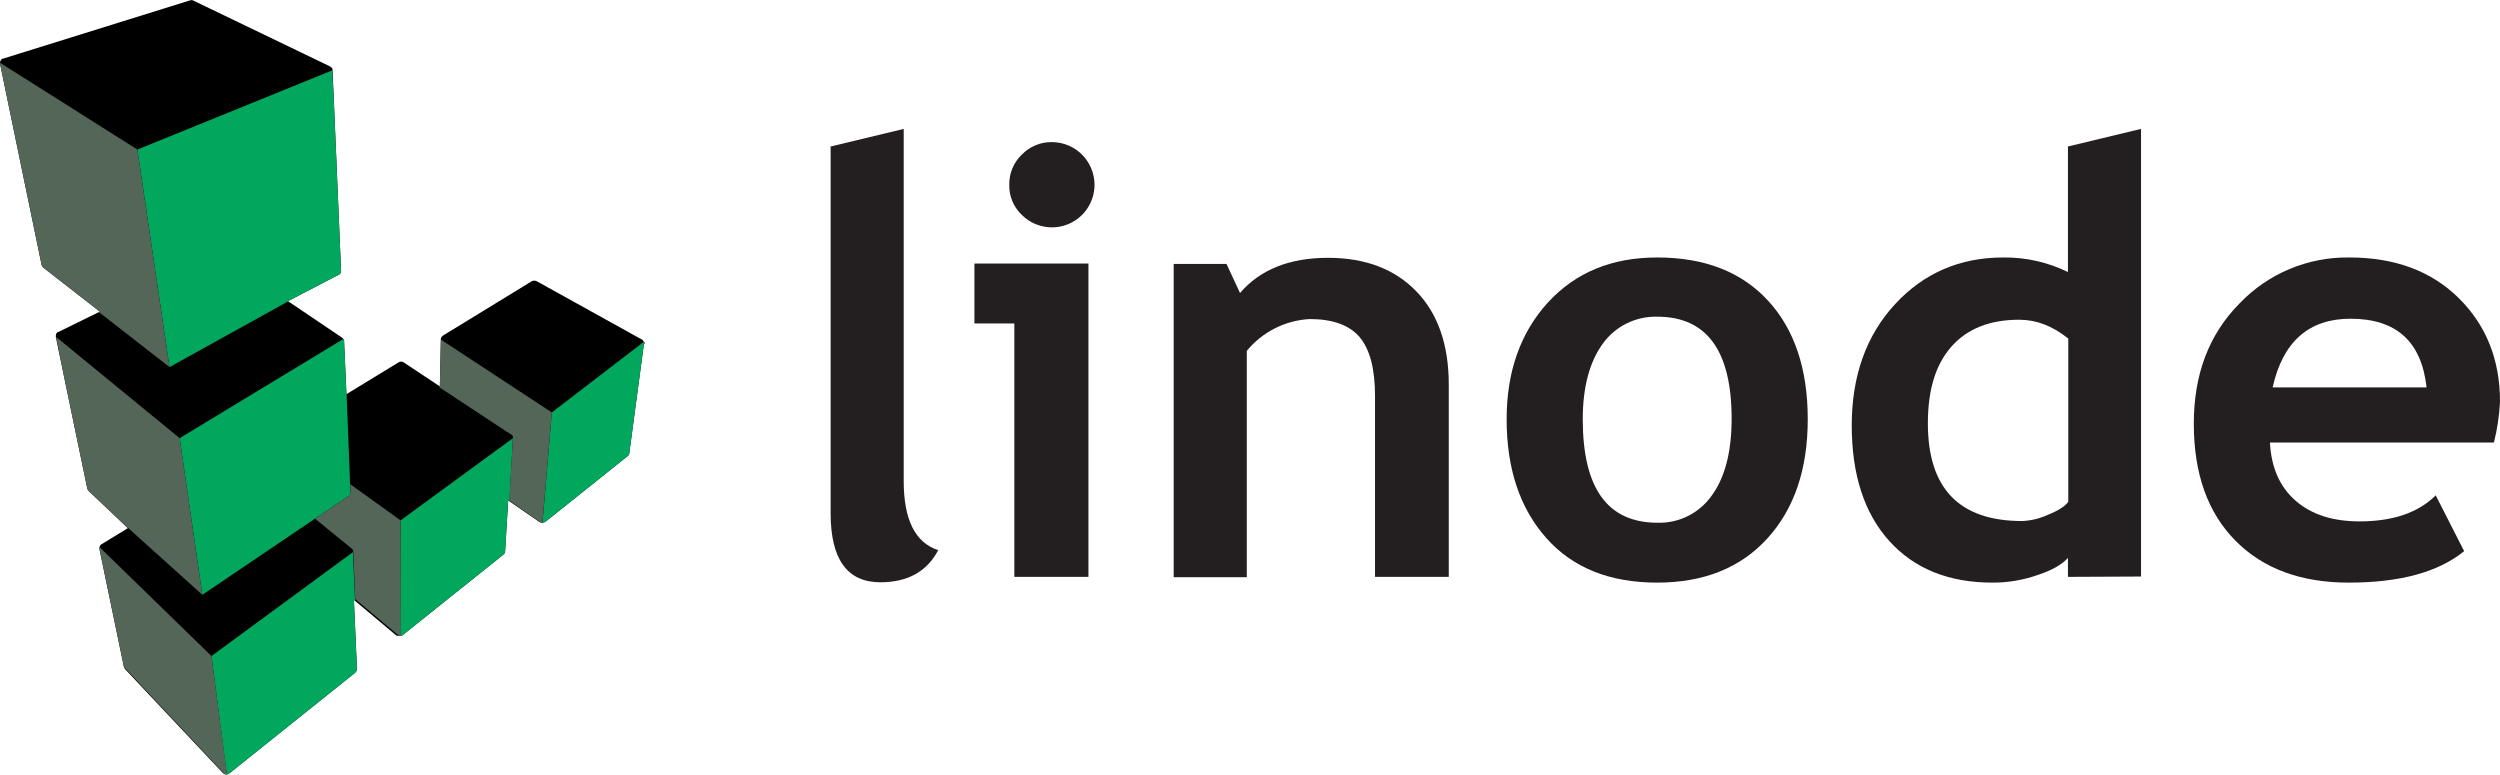
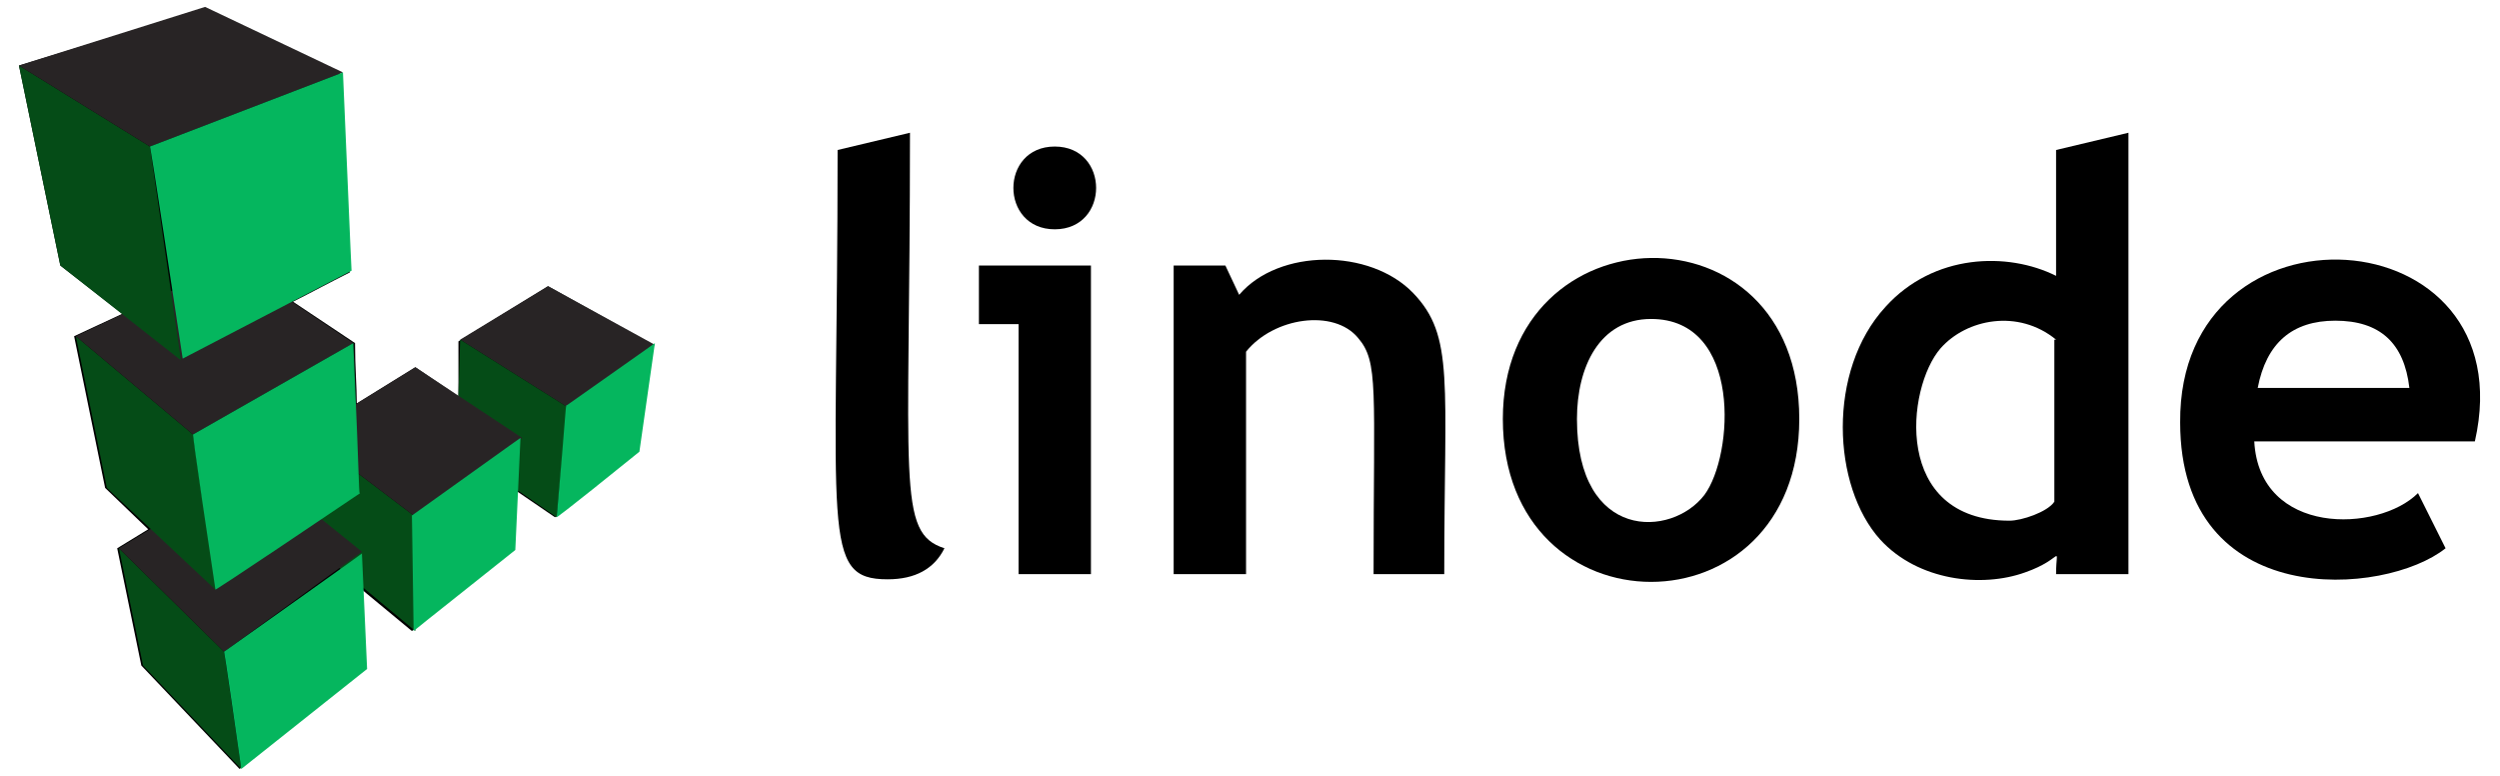
- <svg xmlns="http://www.w3.org/2000/svg" viewBox="0 0 738.9 228.9">
-   <defs>
-     <clipPath id="a">
-       <path d="M190.5,101.5v-.2c0-.1,0-.1-.1-.2a.1.1,0,0,0-.1-.1c0-.1-.1-.1-.1-.2l-.1-.1-.2-.2-.1-.1L158.6,83.1a1.708,1.708,0,0,0-1.4,0L130.9,99.2l-.1.1-.1.1-.1.1-.1.1c0,.1-.1.1-.1.2a.1.1,0,0,1-.1.1v.3l-.3,14-10.7-7.1a1.36,1.36,0,0,0-1.5,0l-15.4,9.4-.7-15.7v-.3a.1.1,0,0,0-.1-.1c0-.1,0-.1-.1-.2l-.1-.1-.1-.1-.1-.1-.1-.1L85.1,89l15-7.8a1.146,1.146,0,0,0,.7-1.3l-2.5-59v-.3c0-.1-.1-.2-.1-.3v-.1c-.1-.1-.1-.2-.2-.2a.1.1,0,0,1-.1-.1l-.1-.1a.1.1,0,0,1-.1-.1L57.2.2a1.183,1.183,0,0,0-1-.1L1,17.3H.9c-.1,0-.2.1-.3.1a.1.1,0,0,0-.1.1l-.2.2c0,.1-.1.1-.1.2s-.1.1-.1.2,0,.1-.1.2v.5L12.3,78.3a1.374,1.374,0,0,0,.5.8l16.7,13-12.2,6h-.2l-.1.1c-.1,0-.1.1-.2.2l-.1.1a.31.31,0,0,0-.1.2v.1c0,.1-.1.2-.1.4v.4l9.3,44.8a1.612,1.612,0,0,0,.4.7l11.6,11-7.7,4.7c-.1.1-.2.1-.3.2l-.1.1c-.1.1-.1.2-.2.3v.1c-.1.1-.1.2-.1.4v.4L36.6,197c.1.2.2.5.3.7l29,30.8.1.1h.1c.1.1.2.1.3.2a.9.9,0,0,0,.5.1.6.6,0,0,0,.4-.1h.2a663442882554.9,663442882554.9,0,0,1,.2-.2L105,198.8a1.606,1.606,0,0,0,.5-1.1l-.9-20.4,12.5,10.5h.1c.1.1.1.1.2.1h.2c.1,0,.3.1.4.1a.6.6,0,0,0,.4-.1h.2c.1,0,.1-.1.2-.1h.1l29.9-23.9a1.231,1.231,0,0,0,.5-1l.9-15,9.1,6.3h.1l.1.1c.1,0,.1,0,.2.1h.1c.1,0,.2.1.4.1a.6.6,0,0,0,.4-.1h.2c.1,0,.1-.1.2-.1h.1l24.4-19.5a1.05,1.05,0,0,0,.5-.9l4.3-32.1v-.1c.2-.1.2-.1.2-.2Z" style="fill:none" />
-     </clipPath>
-   </defs>
-   <path d="M245.5,43.3l21.6-5.2V142.2q0,17.1,10.2,20.4c-3.3,6.3-9,9.5-17.1,9.5q-14.7,0-14.7-20.4V43.3Z" style="fill:#231f20" />
-   <path d="M299.8,170.5V95.6H288V77.9h33.7v92.6ZM310.9,42a12.633,12.633,0,0,1,12.6,12.6A12.587,12.587,0,0,1,302,63.5a11.852,11.852,0,0,1-3.7-8.9,12.007,12.007,0,0,1,3.7-8.9A12.165,12.165,0,0,1,310.9,42Z" style="fill:#231f20" />
-   <path d="M406.4,170.5V117c0-7.9-1.5-13.7-4.5-17.3s-8-5.4-14.8-5.4a25.873,25.873,0,0,0-18.6,9.4v66.9H346.9V78h15.6l4,8.6c5.9-6.9,14.6-10.4,26-10.4q16.5,0,26.1,9.9t9.6,27.6v56.8Z" style="fill:#231f20" />
-   <path d="M445.3,123.9c0-14.1,4.1-25.6,12.2-34.5,8.2-8.9,18.9-13.3,32.3-13.3,14.1,0,25,4.3,32.8,12.8s11.7,20.2,11.7,35-4,26.5-11.9,35.2-18.8,13.1-32.6,13.1c-14.1,0-25-4.4-32.8-13.2s-11.7-20.5-11.7-35.1Zm22.5,0c0,20.4,7.3,30.6,22.1,30.6a18.923,18.923,0,0,0,16-8c3.9-5.3,5.9-12.9,5.9-22.7,0-20.1-7.3-30.2-22-30.2a19.229,19.229,0,0,0-16.1,8c-3.9,5.4-5.9,12.8-5.9,22.3Z" style="fill:#231f20" />
-   <path d="M611.2,170.5v-5.6c-1.8,2-4.8,3.7-9.1,5.1a39.751,39.751,0,0,1-13.2,2.2c-12.9,0-23.1-4.1-30.5-12.3s-11.1-19.6-11.1-34.2,4.3-26.6,12.8-35.8S579.3,76.1,592,76.1a42.3,42.3,0,0,1,19.2,4.3V43.3l21.6-5.2V170.4l-21.6.1Zm0-70.5c-4.6-3.7-9.4-5.5-14.4-5.5-8.6,0-15.3,2.6-20,7.9s-7,12.8-7,22.7c0,19.3,9.3,28.9,27.9,28.9a20.4,20.4,0,0,0,7.7-1.9c3-1.2,5-2.5,5.9-3.8V100Z" style="fill:#231f20" />
-   <path d="M737.1,130.8H670.9c.4,7.4,2.9,13.1,7.6,17.2s11,6.1,18.9,6.1c9.9,0,17.4-2.6,22.5-7.7l8.4,16.5c-7.6,6.2-19,9.3-34.1,9.3-14.1,0-25.3-4.1-33.5-12.4s-12.3-19.8-12.3-34.6c0-14.6,4.5-26.4,13.5-35.5a43.961,43.961,0,0,1,32.5-13.6c13.4,0,24.2,4,32.3,12s12.2,18.2,12.2,30.6a61.4,61.4,0,0,1-1.8,12.1Zm-65.4-16.3h45.5c-1.5-13.6-9-20.3-22.5-20.3C682.4,94.2,674.7,101,671.7,114.5Z" style="fill:#231f20" />
-   <path d="M190.5,101.5v-.2c0-.1,0-.1-.1-.2a.1.1,0,0,0-.1-.1c0-.1-.1-.1-.1-.2l-.1-.1-.2-.2-.1-.1L158.6,83.1a1.708,1.708,0,0,0-1.4,0L130.9,99.2l-.1.1-.1.1-.1.1-.1.1c0,.1-.1.1-.1.2a.1.1,0,0,1-.1.1v.3l-.3,14-10.7-7.1a1.36,1.36,0,0,0-1.5,0l-15.4,9.4-.7-15.7v-.3a.1.1,0,0,0-.1-.1c0-.1,0-.1-.1-.2l-.1-.1-.1-.1-.1-.1-.1-.1L85.1,89l15-7.8a1.146,1.146,0,0,0,.7-1.3l-2.5-59v-.3c0-.1-.1-.2-.1-.3v-.1c-.1-.1-.1-.2-.2-.2a.1.1,0,0,1-.1-.1l-.1-.1a.1.1,0,0,1-.1-.1L57.2.2a1.183,1.183,0,0,0-1-.1L1,17.3H.9c-.1,0-.2.1-.3.1a.1.1,0,0,0-.1.1l-.2.2c0,.1-.1.1-.1.2s-.1.1-.1.2,0,.1-.1.2v.5L12.3,78.3a1.374,1.374,0,0,0,.5.8l16.7,13-12.2,6h-.2l-.1.1c-.1,0-.1.1-.2.2l-.1.1a.31.31,0,0,0-.1.2v.1c0,.1-.1.2-.1.4v.4l9.3,44.8a1.612,1.612,0,0,0,.4.7l11.6,11-7.7,4.7c-.1.1-.2.1-.3.2l-.1.1c-.1.1-.1.2-.2.3v.1c-.1.1-.1.2-.1.4v.4L36.6,197c.1.2.2.5.3.7l29,30.8.1.1h.1c.1.1.2.1.3.2a.9.9,0,0,0,.5.1.6.6,0,0,0,.4-.1h.2a663442882554.9,663442882554.9,0,0,1,.2-.2L105,198.8a1.606,1.606,0,0,0,.5-1.1l-.9-20.4,12.5,10.5h.1c.1.1.1.1.2.1h.2c.1,0,.3.1.4.1a.6.6,0,0,0,.4-.1h.2c.1,0,.1-.1.2-.1h.1l29.9-23.9a1.231,1.231,0,0,0,.5-1l.9-15,9.1,6.3h.1l.1.1c.1,0,.1,0,.2.1h.1c.1,0,.2.1.4.1a.6.6,0,0,0,.4-.1h.2c.1,0,.1-.1.2-.1h.1l24.4-19.5a1.05,1.05,0,0,0,.5-.9l4.3-32.1v-.1c.2-.1.2-.1.2-.2Z" />
-   <g style="clip-path:url(#a)">
-     <path d="M190.7,100.7l-4.6,33.7-25.8,20.5,2.8-33Z" style="fill:#00a75d" />
-   </g>
-   <g style="clip-path:url(#a)">
-     <path d="M118.4,153.8l-.1,34.7,31.4-25,1.9-34Z" style="fill:#00a75d" />
-   </g>
-   <g style="clip-path:url(#a)">
-     <path d="M104.3,163.2,62.5,193.9l4.6,35.6,38.8-30.9Z" style="fill:#00a75d" />
-   </g>
-   <g style="clip-path:url(#a)">
-     <path d="M103.6,146.2,101.8,100,53.1,129.5l6.7,46.3Z" style="fill:#00a75d" />
-   </g>
-   <g style="clip-path:url(#a)">
-     <path d="M98.2,20.8,40.6,44.2l9.5,64.3L85.3,89l.1.4,15.9-8V80.1Z" style="fill:#00a75d" />
-   </g>
-   <g style="clip-path:url(#a)">
-     <path d="M163.1,121.9l-2.8,32.9-9.8-6.9,1.1-18.4v-.4c0-.1-.1-.2-.1-.3-.1-.1-.1-.2-.2-.3h-.1c-.1-.1-.1-.1-.2-.1l-21.1-13.9.3-14.2Zm-44.7,31.9-14.9-10.7.1,2.3a1.425,1.425,0,0,1-.6,1.2l-9.9,6.7,10.8,8.8.1.1.2.2a.1.1,0,0,0,.1.1c0,.1.1.1.1.2v.4l.6,14,13.4,11.2ZM29,161.3,36.5,197l30.7,32.7-4.7-35.8Zm30.8,14.5-6.7-46.3L16.6,99.6l9,45.4Zm-9.7-67.3L40.6,44.2-.7,18.1,12.1,78.9Z" style="fill:#536657" />
+ <svg xmlns="http://www.w3.org/2000/svg" version="1.1" id="Layer_1" x="0px" y="0px" viewBox="0 0 145 45" style="enable-background:new 0 0 145 45;" xml:space="preserve">
+   <style type="text/css">
+ 	.st0{fill:#282425;}
+ 	.st1{fill:#054C17;}
+ 	.st2{fill:#05B65E;}
+ </style>
+   <g>
+     <path d="M37.9,20C37.9,20,37.9,20,37.9,20l-6.1-3.4l-5.2,3.2L26.6,23l-2.5-1.7l-3.4,2.1c0-1-0.1-2.1-0.1-3.5L17,17.5   c1-0.5,2.1-1.1,3.3-1.7c0,0,0,0.3-0.5-11.5l-7.9-3.8L1.1,3.8l2.4,11.6l3.6,2.8l-2.8,1.3l1.8,8.8l2.5,2.4l-1.8,1.1l1.4,6.8l5.7,6   c0,0,0,0,0,0l0,0c0,0,0.6-0.5,7.3-5.8l-0.2-4.6l2.9,2.4c0,0,0,0,0,0l0,0c0,0,0.6-0.5,5.9-4.7l0.2-3.4l2.2,1.5c0,0,0,0,0,0l0,0   c0,0,0.5-0.4,4.8-3.8L37.9,20L37.9,20z" />
+     <g>
+       <g>
+         <g>
+           <polygon class="st0" points="32.9,23.6 38,20 31.8,16.6 26.7,19.7     " />
+           <polygon class="st1" points="32.3,30 32.9,23.6 26.7,19.7 26.5,26     " />
+         </g>
+         <g>
+           <polygon class="st1" points="24.1,36.6 24,29.9 17.8,25.2 18.2,31.7     " />
+           <polygon class="st0" points="24,29.9 30.3,25.4 24.1,21.3 17.8,25.2     " />
+         </g>
+         <g>
+           <polygon class="st1" points="14,44.6 13,37.8 6.9,31.8 8.3,38.6     " />
+           <polygon class="st0" points="13,37.8 21,32 14.8,27 6.9,31.8     " />
+         </g>
+         <g>
+           <polygon class="st1" points="12.5,34.2 11.2,25.2 4.4,19.5 6.2,28.3     " />
+           <polygon class="st0" points="11.2,25.2 20.5,19.9 13.5,15.2 4.4,19.5     " />
+         </g>
+         <g>
+           <polygon class="st1" points="10.5,20.9 8.7,8.5 1.1,3.8 3.5,15.4     " />
+           <polygon class="st0" points="8.7,8.5 19.9,4.2 11.9,0.4 1.1,3.8     " />
+         </g>
+         <path class="st2" d="M37.1,26.2C32.4,30,32.3,30,32.3,30c0.6-6.8,0.5-6.5,0.6-6.5c5.4-3.8,5.1-3.6,5.1-3.6L37.1,26.2z" />
+         <path class="st2" d="M29.9,31.9c-5.8,4.6-5.9,4.7-5.9,4.7c-0.1-7-0.1-6.7-0.1-6.7c6.7-4.8,6.3-4.5,6.3-4.5L29.9,31.9z" />
+         <path class="st2" d="M21.3,38.8c-7.3,5.8-7.3,5.8-7.3,5.8c-1-7-1-6.8-1-6.8c8.6-6.1,8-5.7,8-5.7L21.3,38.8z" />
+         <path class="st2" d="M19.9,4.2c0.5,11.9,0.5,11.5,0.5,11.5c-9.6,5-9.8,5.1-9.8,5.1C8.7,8.2,8.7,8.5,8.7,8.5L19.9,4.2z" />
+         <path class="st2" d="M20.5,19.9c0.4,9,0.3,8.7,0.4,8.7c-8.3,5.6-8.4,5.6-8.4,5.6c-1.4-9.3-1.3-9-1.3-9L20.5,19.9z" />
+       </g>
+     </g>
+     <g>
+       <path d="M48.6,8.7l4.2-1c0,20.3-0.8,23.2,2,24.1c-0.6,1.2-1.7,1.8-3.3,1.8C47.6,33.6,48.6,30.9,48.6,8.7z" />
+       <path d="M59.1,33.3V18.8h-2.3v-3.4h6.5v17.9H59.1z M61.2,8.5c3.2,0,3.2,4.8,0,4.8C58,13.3,58,8.5,61.2,8.5z" />
+       <path d="M79.7,33.3c0-10.8,0.3-12.3-0.9-13.7c-1.4-1.7-4.9-1.2-6.5,0.8v12.9h-4.2V15.4h3l0.8,1.7c2.3-2.7,7.6-2.7,10.1-0.1    c2.4,2.5,1.8,5.1,1.8,16.3H79.7z" />
+       <path d="M87.2,24.3c0-12.2,17.2-12.7,17.2,0C104.4,36.9,87.2,36.9,87.2,24.3z M91.5,24.3c0,7.1,5.5,6.9,7.4,4.4    c1.7-2.3,2.2-10.2-3.1-10.2C92.8,18.5,91.5,21.3,91.5,24.3z" />
+       <path d="M119.3,33.3c0-1.8,0.5-0.9-1.8-0.1c-2.5,0.9-6.2,0.5-8.4-1.9c-2.8-3.1-3.1-9.8,0.3-13.5c2.8-3.1,7.1-3.2,9.9-1.8V8.7    l4.2-1v25.6H119.3z M119.3,19.7c-2.2-1.8-5.2-1.2-6.7,0.5c-2,2.3-2.8,10,4,10c0.7,0,2.2-0.5,2.6-1.1V19.7z" />
+       <path d="M143.6,25.6h-12.8c0.3,5.5,7.2,5.3,9.5,3l1.6,3.2c-3.5,2.8-15.4,3.7-15.4-7.3C126.4,11.1,146.6,12.4,143.6,25.6z     M131,22.5h8.8c-0.3-2.6-1.7-3.9-4.3-3.9C133,18.6,131.5,19.9,131,22.5z" />
+     </g>
  </g>
</svg>
